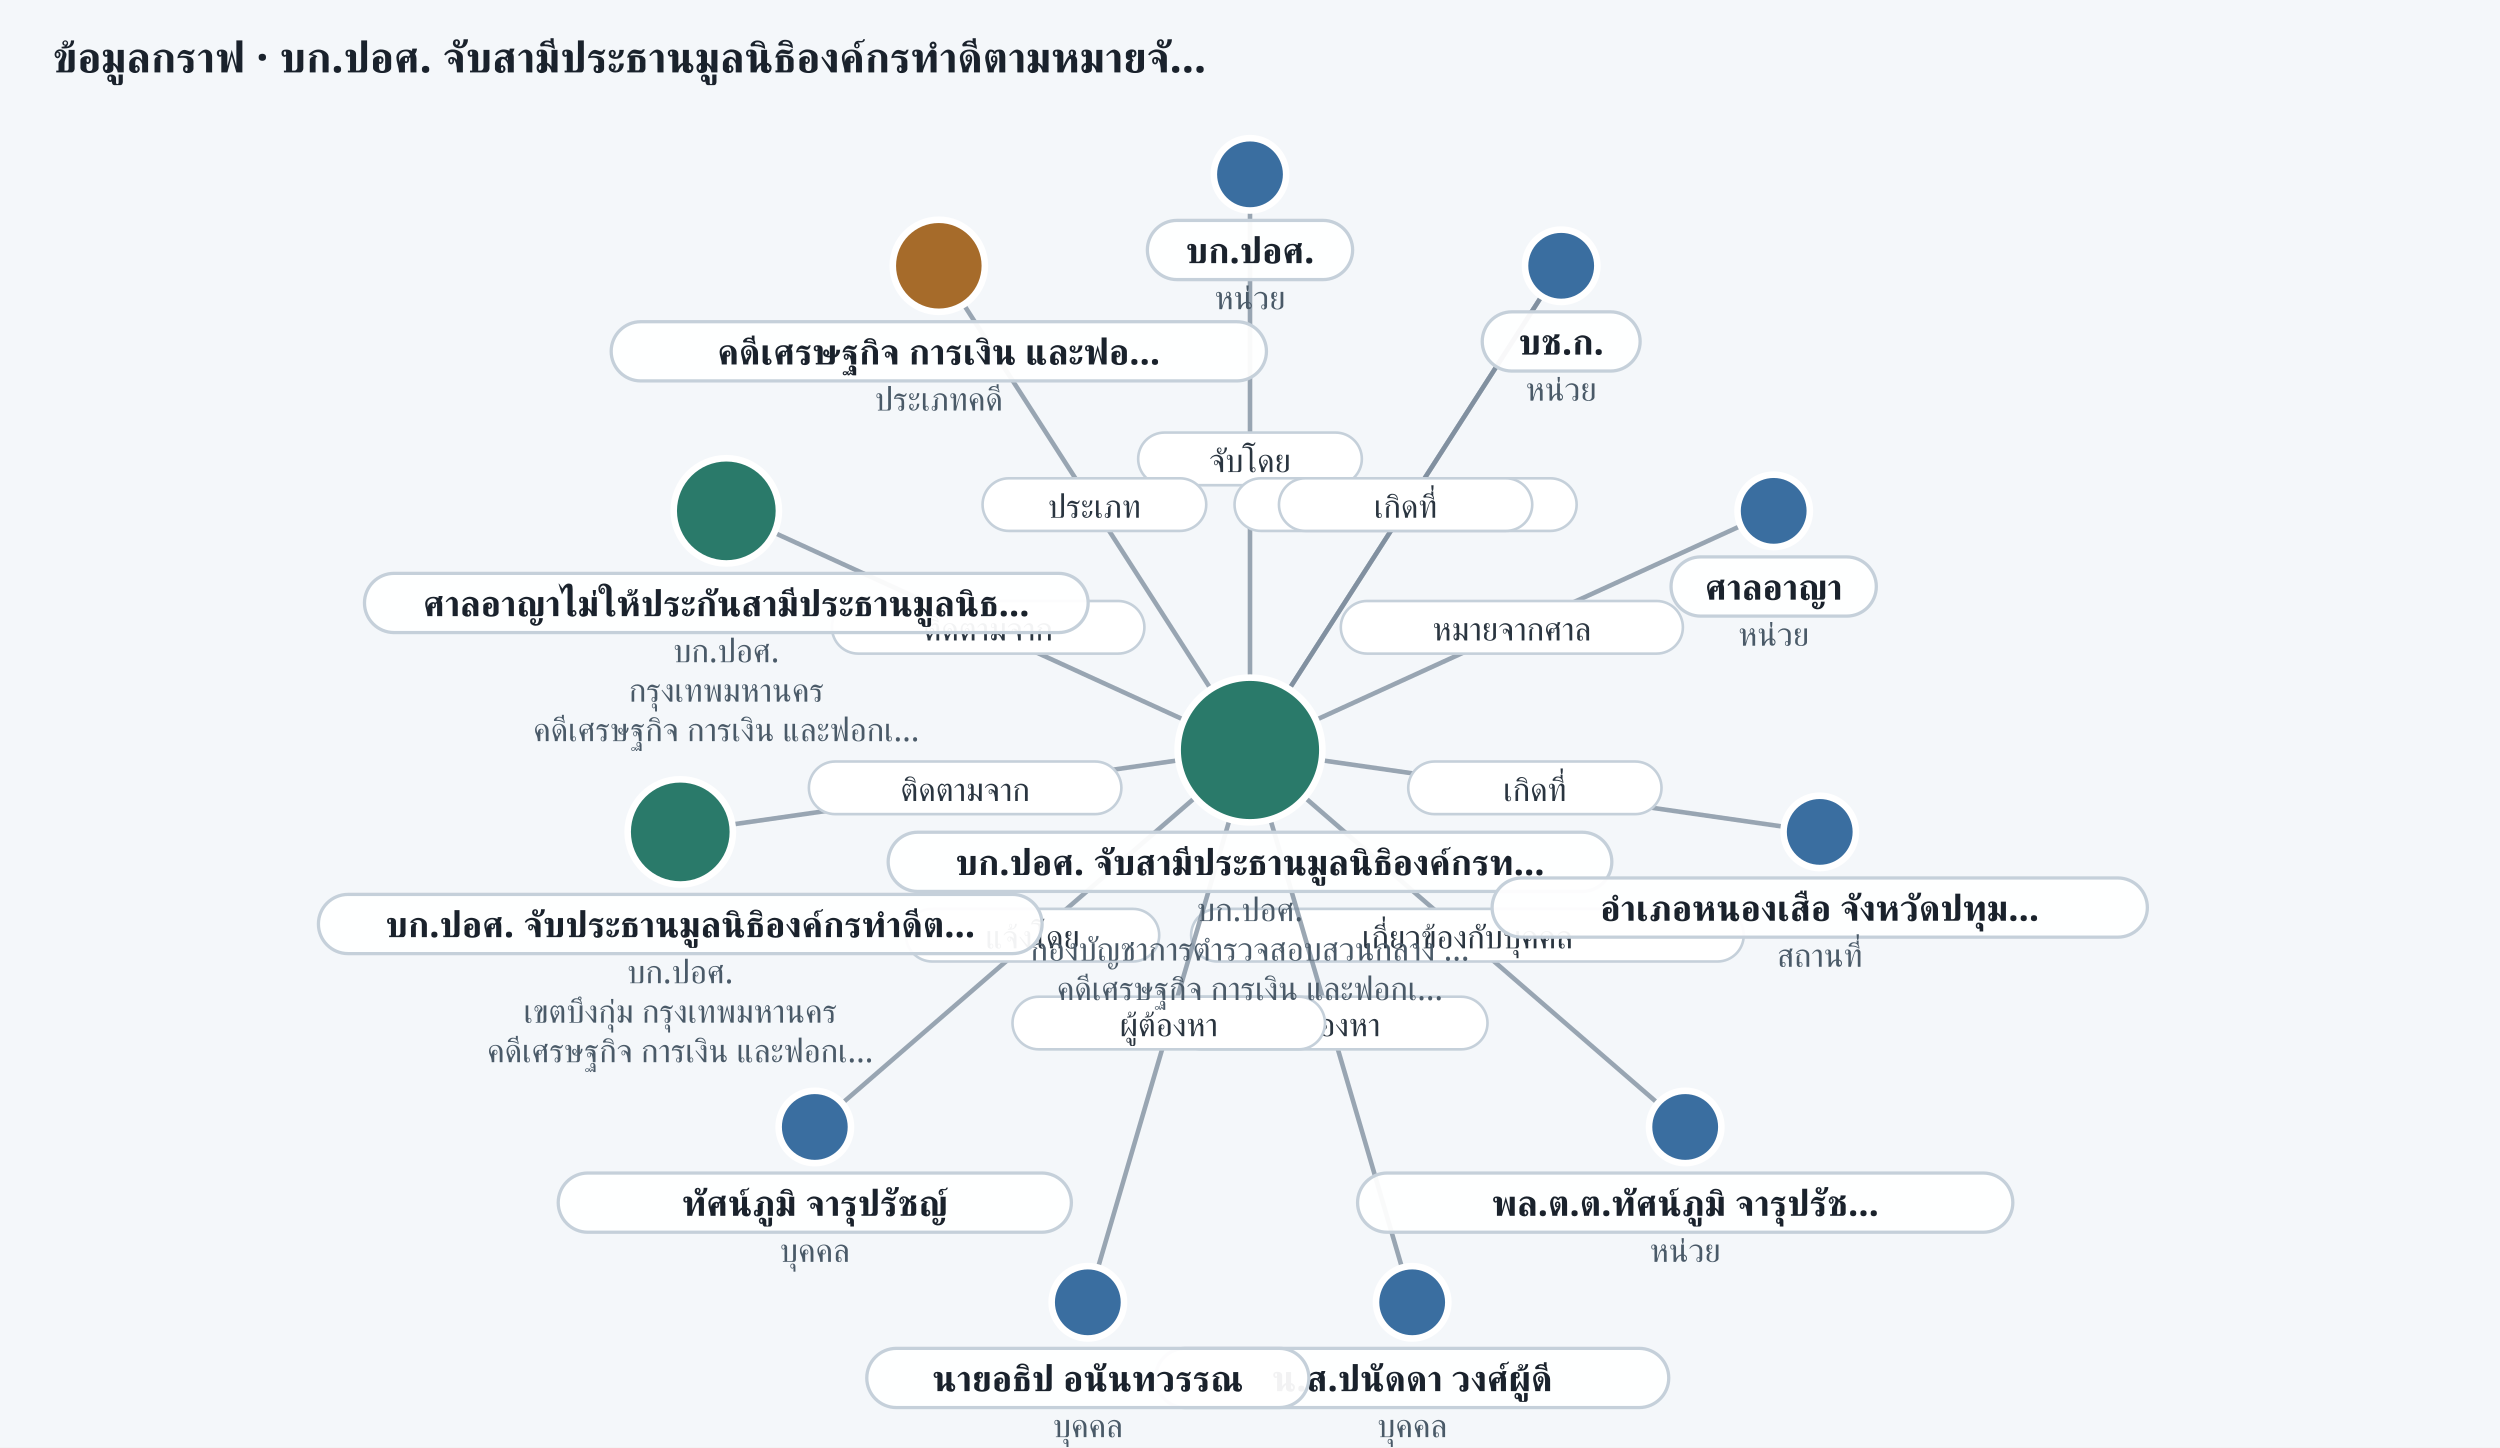
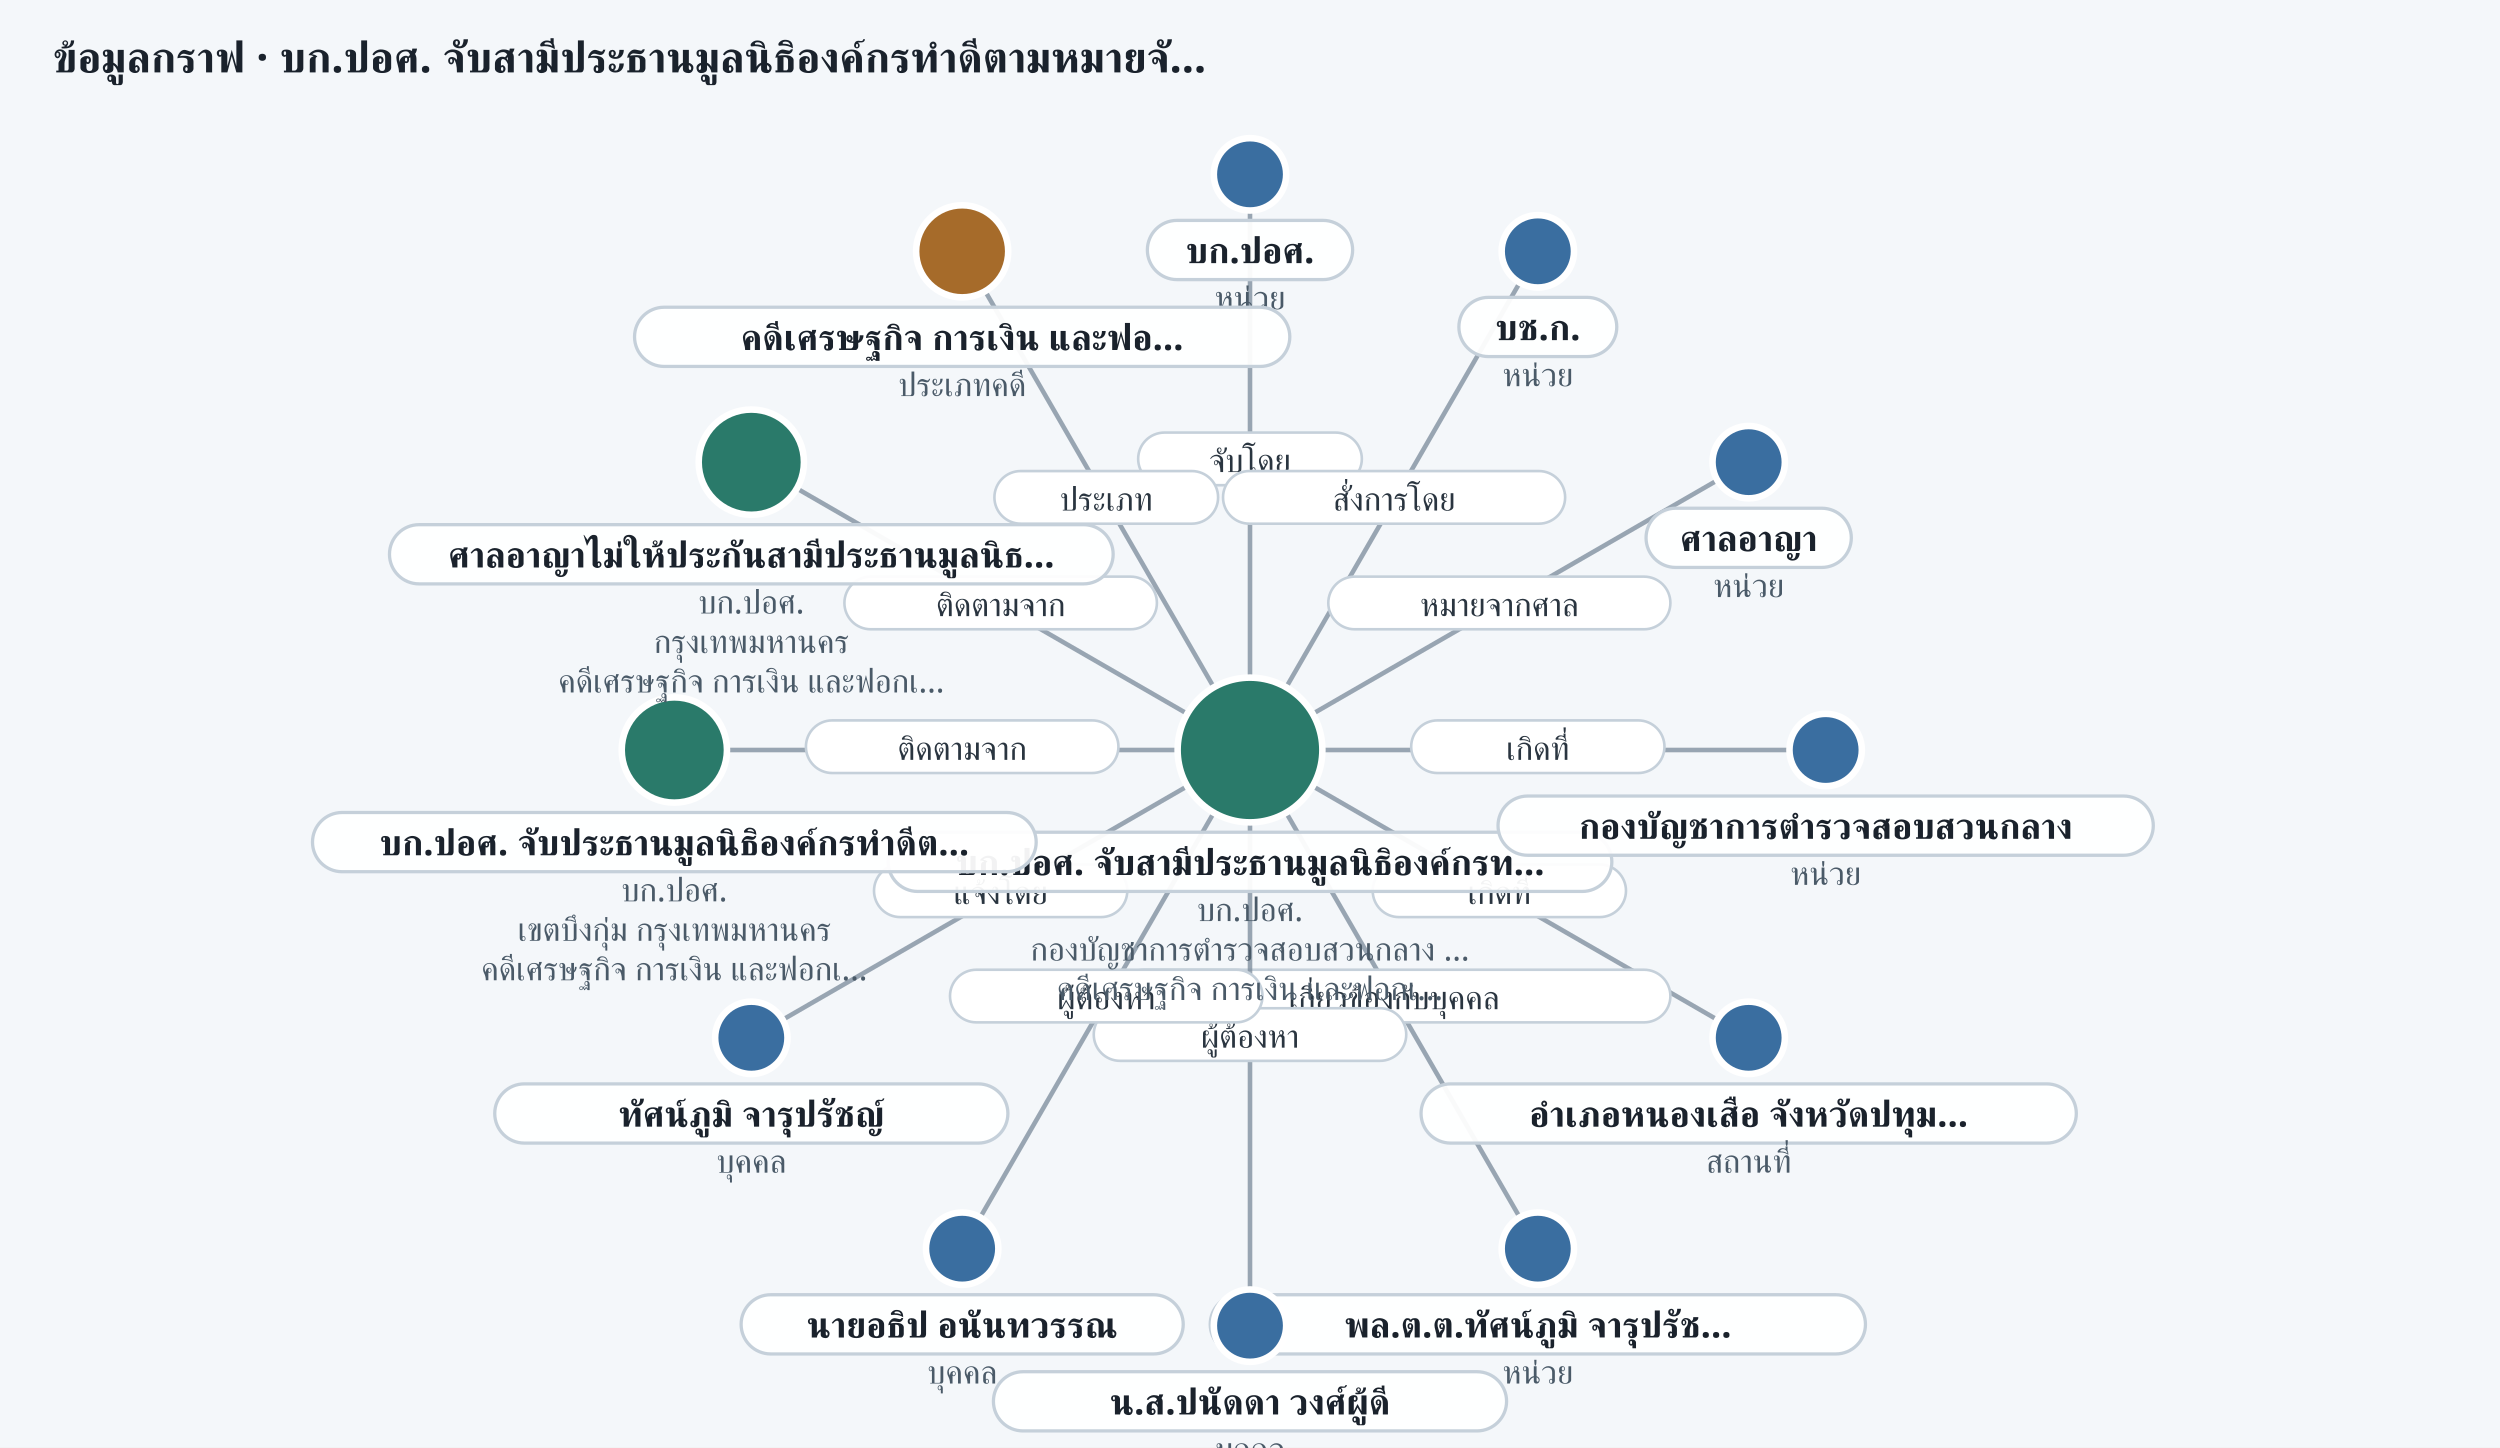
<svg xmlns="http://www.w3.org/2000/svg" width="760" height="440" viewBox="0 0 760 440" role="img" aria-label="ego graph 20261107-econ-01">
  <rect width="100%" height="100%" fill="#f4f7fa" />
  <text x="16" y="22" font-size="13" font-weight="700" fill="#1a222c" font-family="Sarabun, Anuphan, sans-serif">ข้อมูลกราฟ · บก.ปอศ. จับสามีประธานมูลนิธิองค์กรทำดีตามหมายจั…</text>
  <line x1="380.0" y1="228.0" x2="380.0" y2="53.0" stroke="#7a8a9a" stroke-width="1.4" opacity="0.75" />
  <rect x="346.0" y="131.5" width="68.0" height="16" rx="8" fill="#fff" stroke="#c5d0da" stroke-width="0.8" />
  <text x="380.0" y="143.5" text-anchor="middle" font-size="10" fill="#2a3540" font-family="Sarabun, Anuphan, sans-serif">จับโดย</text>
-   <line x1="380.0" y1="228.0" x2="474.6" y2="80.8" stroke="#7a8a9a" stroke-width="1.4" opacity="0.75" />
-   <rect x="375.3" y="145.4" width="104.0" height="16" rx="8" fill="#fff" stroke="#c5d0da" stroke-width="0.8" />
-   <text x="427.3" y="157.4" text-anchor="middle" font-size="10" fill="#2a3540" font-family="Sarabun, Anuphan, sans-serif">สั่งการโดย</text>
-   <line x1="380.0" y1="228.0" x2="539.2" y2="155.3" stroke="#7a8a9a" stroke-width="1.4" opacity="0.75" />
-   <rect x="407.6" y="182.7" width="104.0" height="16" rx="8" fill="#fff" stroke="#c5d0da" stroke-width="0.8" />
-   <text x="459.6" y="194.7" text-anchor="middle" font-size="10" fill="#2a3540" font-family="Sarabun, Anuphan, sans-serif">หมายจากศาล</text>
-   <line x1="380.0" y1="228.0" x2="474.6" y2="80.8" stroke="#7a8a9a" stroke-width="1.4" opacity="0.75" />
-   <rect x="388.8" y="145.4" width="77.0" height="16" rx="8" fill="#fff" stroke="#c5d0da" stroke-width="0.8" />
-   <text x="427.3" y="157.4" text-anchor="middle" font-size="10" fill="#2a3540" font-family="Sarabun, Anuphan, sans-serif">เกิดที่</text>
-   <line x1="380.0" y1="228.0" x2="553.2" y2="252.9" stroke="#7a8a9a" stroke-width="1.4" opacity="0.75" />
-   <rect x="428.1" y="231.5" width="77.0" height="16" rx="8" fill="#fff" stroke="#c5d0da" stroke-width="0.8" />
-   <text x="466.6" y="243.5" text-anchor="middle" font-size="10" fill="#2a3540" font-family="Sarabun, Anuphan, sans-serif">เกิดที่</text>
-   <line x1="380.0" y1="228.0" x2="512.3" y2="342.6" stroke="#7a8a9a" stroke-width="1.4" opacity="0.75" />
-   <rect x="362.1" y="276.3" width="168.0" height="16" rx="8" fill="#fff" stroke="#c5d0da" stroke-width="0.8" />
-   <text x="446.1" y="288.3" text-anchor="middle" font-size="10" fill="#2a3540" font-family="Sarabun, Anuphan, sans-serif">เกี่ยวข้องกับบุคคล</text>
-   <line x1="380.0" y1="228.0" x2="429.3" y2="395.9" stroke="#7a8a9a" stroke-width="1.4" opacity="0.75" />
-   <rect x="357.2" y="303.0" width="95.0" height="16" rx="8" fill="#fff" stroke="#c5d0da" stroke-width="0.8" />
-   <text x="404.7" y="315.0" text-anchor="middle" font-size="10" fill="#2a3540" font-family="Sarabun, Anuphan, sans-serif">ผู้ต้องหา</text>
-   <line x1="380.0" y1="228.0" x2="330.7" y2="395.9" stroke="#7a8a9a" stroke-width="1.4" opacity="0.75" />
-   <rect x="307.8" y="303.0" width="95.0" height="16" rx="8" fill="#fff" stroke="#c5d0da" stroke-width="0.8" />
-   <text x="355.3" y="315.0" text-anchor="middle" font-size="10" fill="#2a3540" font-family="Sarabun, Anuphan, sans-serif">ผู้ต้องหา</text>
-   <line x1="380.0" y1="228.0" x2="247.7" y2="342.6" stroke="#7a8a9a" stroke-width="1.4" opacity="0.75" />
-   <rect x="275.4" y="276.3" width="77.0" height="16" rx="8" fill="#fff" stroke="#c5d0da" stroke-width="0.8" />
-   <text x="313.9" y="288.3" text-anchor="middle" font-size="10" fill="#2a3540" font-family="Sarabun, Anuphan, sans-serif">แจ้งโดย</text>
-   <line x1="380.0" y1="228.0" x2="206.8" y2="252.9" stroke="#7a8a9a" stroke-width="1.4" opacity="0.75" />
-   <rect x="245.9" y="231.5" width="95.0" height="16" rx="8" fill="#fff" stroke="#c5d0da" stroke-width="0.8" />
-   <text x="293.4" y="243.5" text-anchor="middle" font-size="10" fill="#2a3540" font-family="Sarabun, Anuphan, sans-serif">ติดตามจาก</text>
-   <line x1="220.8" y1="155.3" x2="380.0" y2="228.0" stroke="#7a8a9a" stroke-width="1.4" opacity="0.75" />
-   <rect x="252.9" y="182.7" width="95.0" height="16" rx="8" fill="#fff" stroke="#c5d0da" stroke-width="0.8" />
-   <text x="300.4" y="194.7" text-anchor="middle" font-size="10" fill="#2a3540" font-family="Sarabun, Anuphan, sans-serif">ติดตามจาก</text>
-   <line x1="380.0" y1="228.0" x2="285.4" y2="80.8" stroke="#7a8a9a" stroke-width="1.4" opacity="0.75" />
-   <rect x="298.7" y="145.4" width="68.0" height="16" rx="8" fill="#fff" stroke="#c5d0da" stroke-width="0.8" />
-   <text x="332.7" y="157.4" text-anchor="middle" font-size="10" fill="#2a3540" font-family="Sarabun, Anuphan, sans-serif">ประเภท</text>
+   <line x1="380.0" y1="228.0" x2="467.5" y2="76.4" stroke="#7a8a9a" stroke-width="1.4" opacity="0.75" />
+   <rect x="371.8" y="143.2" width="104.0" height="16" rx="8" fill="#fff" stroke="#c5d0da" stroke-width="0.8" />
+   <text x="423.8" y="155.2" text-anchor="middle" font-size="10" fill="#2a3540" font-family="Sarabun, Anuphan, sans-serif">สั่งการโดย</text>
+   <line x1="380.0" y1="228.0" x2="531.6" y2="140.5" stroke="#7a8a9a" stroke-width="1.4" opacity="0.75" />
+   <rect x="403.8" y="175.3" width="104.0" height="16" rx="8" fill="#fff" stroke="#c5d0da" stroke-width="0.8" />
+   <text x="455.8" y="187.3" text-anchor="middle" font-size="10" fill="#2a3540" font-family="Sarabun, Anuphan, sans-serif">หมายจากศาล</text>
+   <line x1="380.0" y1="228.0" x2="555.0" y2="228.0" stroke="#7a8a9a" stroke-width="1.4" opacity="0.75" />
+   <rect x="429.0" y="219.0" width="77.0" height="16" rx="8" fill="#fff" stroke="#c5d0da" stroke-width="0.8" />
+   <text x="467.5" y="231.0" text-anchor="middle" font-size="10" fill="#2a3540" font-family="Sarabun, Anuphan, sans-serif">เกิดที่</text>
+   <line x1="380.0" y1="228.0" x2="531.6" y2="315.5" stroke="#7a8a9a" stroke-width="1.4" opacity="0.75" />
+   <rect x="417.3" y="262.8" width="77.0" height="16" rx="8" fill="#fff" stroke="#c5d0da" stroke-width="0.8" />
+   <text x="455.8" y="274.8" text-anchor="middle" font-size="10" fill="#2a3540" font-family="Sarabun, Anuphan, sans-serif">เกิดที่</text>
+   <line x1="380.0" y1="228.0" x2="467.5" y2="379.6" stroke="#7a8a9a" stroke-width="1.4" opacity="0.75" />
+   <rect x="339.8" y="294.8" width="168.0" height="16" rx="8" fill="#fff" stroke="#c5d0da" stroke-width="0.8" />
+   <text x="423.8" y="306.8" text-anchor="middle" font-size="10" fill="#2a3540" font-family="Sarabun, Anuphan, sans-serif">เกี่ยวข้องกับบุคคล</text>
+   <line x1="380.0" y1="228.0" x2="380.0" y2="403.0" stroke="#7a8a9a" stroke-width="1.4" opacity="0.75" />
+   <rect x="332.5" y="306.5" width="95.0" height="16" rx="8" fill="#fff" stroke="#c5d0da" stroke-width="0.8" />
+   <text x="380.0" y="318.5" text-anchor="middle" font-size="10" fill="#2a3540" font-family="Sarabun, Anuphan, sans-serif">ผู้ต้องหา</text>
+   <line x1="380.0" y1="228.0" x2="292.5" y2="379.6" stroke="#7a8a9a" stroke-width="1.4" opacity="0.75" />
+   <rect x="288.8" y="294.8" width="95.0" height="16" rx="8" fill="#fff" stroke="#c5d0da" stroke-width="0.8" />
+   <text x="336.3" y="306.8" text-anchor="middle" font-size="10" fill="#2a3540" font-family="Sarabun, Anuphan, sans-serif">ผู้ต้องหา</text>
+   <line x1="380.0" y1="228.0" x2="228.4" y2="315.5" stroke="#7a8a9a" stroke-width="1.4" opacity="0.75" />
+   <rect x="265.7" y="262.8" width="77.0" height="16" rx="8" fill="#fff" stroke="#c5d0da" stroke-width="0.8" />
+   <text x="304.2" y="274.8" text-anchor="middle" font-size="10" fill="#2a3540" font-family="Sarabun, Anuphan, sans-serif">แจ้งโดย</text>
+   <line x1="380.0" y1="228.0" x2="205.0" y2="228.0" stroke="#7a8a9a" stroke-width="1.4" opacity="0.75" />
+   <rect x="245.0" y="219.0" width="95.0" height="16" rx="8" fill="#fff" stroke="#c5d0da" stroke-width="0.8" />
+   <text x="292.5" y="231.0" text-anchor="middle" font-size="10" fill="#2a3540" font-family="Sarabun, Anuphan, sans-serif">ติดตามจาก</text>
+   <line x1="228.4" y1="140.5" x2="380.0" y2="228.0" stroke="#7a8a9a" stroke-width="1.4" opacity="0.75" />
+   <rect x="256.7" y="175.3" width="95.0" height="16" rx="8" fill="#fff" stroke="#c5d0da" stroke-width="0.8" />
+   <text x="304.2" y="187.3" text-anchor="middle" font-size="10" fill="#2a3540" font-family="Sarabun, Anuphan, sans-serif">ติดตามจาก</text>
+   <line x1="380.0" y1="228.0" x2="292.5" y2="76.4" stroke="#7a8a9a" stroke-width="1.4" opacity="0.75" />
+   <rect x="302.3" y="143.2" width="68.0" height="16" rx="8" fill="#fff" stroke="#c5d0da" stroke-width="0.8" />
+   <text x="336.3" y="155.2" text-anchor="middle" font-size="10" fill="#2a3540" font-family="Sarabun, Anuphan, sans-serif">ประเภท</text>
  <circle cx="380.0" cy="228.0" r="22" fill="#2a7a6a" stroke="#fff" stroke-width="2" />
  <rect x="270.0" y="253.0" width="220.0" height="18" rx="9" fill="rgba(255,255,255,0.94)" stroke="#c5d0da" />
  <text x="380.0" y="266.0" text-anchor="middle" font-size="11" font-weight="600" fill="#1a222c" font-family="Sarabun, Anuphan, sans-serif">บก.ปอศ. จับสามีประธานมูลนิธิองค์กรท…</text>
  <text x="380.0" y="280.0" text-anchor="middle" font-size="10" fill="#4a5a68" font-family="Sarabun, Anuphan, sans-serif">บก.ปอศ.</text>
  <text x="380.0" y="292.0" text-anchor="middle" font-size="10" fill="#4a5a68" font-family="Sarabun, Anuphan, sans-serif">กองบัญชาการตำรวจสอบสวนกลาง …</text>
  <text x="380.0" y="304.0" text-anchor="middle" font-size="10" fill="#4a5a68" font-family="Sarabun, Anuphan, sans-serif">คดีเศรษฐกิจ การเงิน และฟอกเ…</text>
  <circle cx="380.0" cy="53.0" r="11" fill="#3a6ea0" stroke="#fff" stroke-width="2" />
  <rect x="348.8" y="67.0" width="62.4" height="18" rx="9" fill="rgba(255,255,255,0.94)" stroke="#c5d0da" />
  <text x="380.0" y="80.0" text-anchor="middle" font-size="11" font-weight="600" fill="#1a222c" font-family="Sarabun, Anuphan, sans-serif">บก.ปอศ.</text>
  <text x="380.0" y="94.0" text-anchor="middle" font-size="10" fill="#4a5a68" font-family="Sarabun, Anuphan, sans-serif">หน่วย</text>
-   <circle cx="474.6" cy="80.8" r="11" fill="#3a6ea0" stroke="#fff" stroke-width="2" />
-   <rect x="450.6" y="94.8" width="48.0" height="18" rx="9" fill="rgba(255,255,255,0.94)" stroke="#c5d0da" />
-   <text x="474.6" y="107.8" text-anchor="middle" font-size="11" font-weight="600" fill="#1a222c" font-family="Sarabun, Anuphan, sans-serif">บช.ก.</text>
-   <text x="474.6" y="121.8" text-anchor="middle" font-size="10" fill="#4a5a68" font-family="Sarabun, Anuphan, sans-serif">หน่วย</text>
-   <circle cx="539.2" cy="155.3" r="11" fill="#3a6ea0" stroke="#fff" stroke-width="2" />
-   <rect x="508.0" y="169.3" width="62.4" height="18" rx="9" fill="rgba(255,255,255,0.94)" stroke="#c5d0da" />
-   <text x="539.2" y="182.3" text-anchor="middle" font-size="11" font-weight="600" fill="#1a222c" font-family="Sarabun, Anuphan, sans-serif">ศาลอาญา</text>
-   <text x="539.2" y="196.3" text-anchor="middle" font-size="10" fill="#4a5a68" font-family="Sarabun, Anuphan, sans-serif">หน่วย</text>
-   <circle cx="553.2" cy="252.9" r="11" fill="#3a6ea0" stroke="#fff" stroke-width="2" />
-   <rect x="453.6" y="266.9" width="199.2" height="18" rx="9" fill="rgba(255,255,255,0.94)" stroke="#c5d0da" />
-   <text x="553.2" y="279.9" text-anchor="middle" font-size="11" font-weight="600" fill="#1a222c" font-family="Sarabun, Anuphan, sans-serif">อำเภอหนองเสือ จังหวัดปทุม…</text>
-   <text x="553.2" y="293.9" text-anchor="middle" font-size="10" fill="#4a5a68" font-family="Sarabun, Anuphan, sans-serif">สถานที่</text>
-   <circle cx="512.3" cy="342.6" r="11" fill="#3a6ea0" stroke="#fff" stroke-width="2" />
-   <rect x="412.7" y="356.6" width="199.2" height="18" rx="9" fill="rgba(255,255,255,0.94)" stroke="#c5d0da" />
-   <text x="512.3" y="369.6" text-anchor="middle" font-size="11" font-weight="600" fill="#1a222c" font-family="Sarabun, Anuphan, sans-serif">พล.ต.ต.ทัศน์ภูมิ จารุปรัช…</text>
-   <text x="512.3" y="383.6" text-anchor="middle" font-size="10" fill="#4a5a68" font-family="Sarabun, Anuphan, sans-serif">หน่วย</text>
-   <circle cx="429.3" cy="395.9" r="11" fill="#3a6ea0" stroke="#fff" stroke-width="2" />
-   <rect x="351.3" y="409.9" width="156.0" height="18" rx="9" fill="rgba(255,255,255,0.94)" stroke="#c5d0da" />
-   <text x="429.3" y="422.9" text-anchor="middle" font-size="11" font-weight="600" fill="#1a222c" font-family="Sarabun, Anuphan, sans-serif">น.ส.ปนัดดา วงศ์ผู้ดี</text>
-   <text x="429.3" y="436.9" text-anchor="middle" font-size="10" fill="#4a5a68" font-family="Sarabun, Anuphan, sans-serif">บุคคล</text>
-   <circle cx="330.7" cy="395.9" r="11" fill="#3a6ea0" stroke="#fff" stroke-width="2" />
-   <rect x="263.5" y="409.9" width="134.4" height="18" rx="9" fill="rgba(255,255,255,0.94)" stroke="#c5d0da" />
-   <text x="330.7" y="422.9" text-anchor="middle" font-size="11" font-weight="600" fill="#1a222c" font-family="Sarabun, Anuphan, sans-serif">นายอธิป อนันทวรรณ</text>
-   <text x="330.7" y="436.9" text-anchor="middle" font-size="10" fill="#4a5a68" font-family="Sarabun, Anuphan, sans-serif">บุคคล</text>
-   <circle cx="247.7" cy="342.6" r="11" fill="#3a6ea0" stroke="#fff" stroke-width="2" />
-   <rect x="169.7" y="356.6" width="156.0" height="18" rx="9" fill="rgba(255,255,255,0.94)" stroke="#c5d0da" />
-   <text x="247.7" y="369.6" text-anchor="middle" font-size="11" font-weight="600" fill="#1a222c" font-family="Sarabun, Anuphan, sans-serif">ทัศน์ภูมิ จารุปรัชญ์</text>
-   <text x="247.7" y="383.6" text-anchor="middle" font-size="10" fill="#4a5a68" font-family="Sarabun, Anuphan, sans-serif">บุคคล</text>
-   <circle cx="206.8" cy="252.9" r="16" fill="#2a7a6a" stroke="#fff" stroke-width="2" />
-   <rect x="96.8" y="271.9" width="220.0" height="18" rx="9" fill="rgba(255,255,255,0.94)" stroke="#c5d0da" />
-   <text x="206.8" y="284.9" text-anchor="middle" font-size="11" font-weight="600" fill="#1a222c" font-family="Sarabun, Anuphan, sans-serif">บก.ปอศ. จับประธานมูลนิธิองค์กรทำดีต…</text>
-   <text x="206.8" y="298.9" text-anchor="middle" font-size="10" fill="#4a5a68" font-family="Sarabun, Anuphan, sans-serif">บก.ปอศ.</text>
-   <text x="206.8" y="310.9" text-anchor="middle" font-size="10" fill="#4a5a68" font-family="Sarabun, Anuphan, sans-serif">เขตบึงกุ่ม กรุงเทพมหานคร</text>
-   <text x="206.8" y="322.9" text-anchor="middle" font-size="10" fill="#4a5a68" font-family="Sarabun, Anuphan, sans-serif">คดีเศรษฐกิจ การเงิน และฟอกเ…</text>
-   <circle cx="220.8" cy="155.3" r="16" fill="#2a7a6a" stroke="#fff" stroke-width="2" />
-   <rect x="110.8" y="174.3" width="220.0" height="18" rx="9" fill="rgba(255,255,255,0.94)" stroke="#c5d0da" />
-   <text x="220.8" y="187.3" text-anchor="middle" font-size="11" font-weight="600" fill="#1a222c" font-family="Sarabun, Anuphan, sans-serif">ศาลอาญาไม่ให้ประกันสามีประธานมูลนิธ…</text>
-   <text x="220.8" y="201.3" text-anchor="middle" font-size="10" fill="#4a5a68" font-family="Sarabun, Anuphan, sans-serif">บก.ปอศ.</text>
-   <text x="220.8" y="213.3" text-anchor="middle" font-size="10" fill="#4a5a68" font-family="Sarabun, Anuphan, sans-serif">กรุงเทพมหานคร</text>
-   <text x="220.8" y="225.3" text-anchor="middle" font-size="10" fill="#4a5a68" font-family="Sarabun, Anuphan, sans-serif">คดีเศรษฐกิจ การเงิน และฟอกเ…</text>
-   <circle cx="285.4" cy="80.8" r="14" fill="#a66b2a" stroke="#fff" stroke-width="2" />
-   <rect x="185.8" y="97.8" width="199.2" height="18" rx="9" fill="rgba(255,255,255,0.94)" stroke="#c5d0da" />
-   <text x="285.4" y="110.8" text-anchor="middle" font-size="11" font-weight="600" fill="#1a222c" font-family="Sarabun, Anuphan, sans-serif">คดีเศรษฐกิจ การเงิน และฟอ…</text>
-   <text x="285.4" y="124.8" text-anchor="middle" font-size="10" fill="#4a5a68" font-family="Sarabun, Anuphan, sans-serif">ประเภทคดี</text>
+   <circle cx="467.5" cy="76.4" r="11" fill="#3a6ea0" stroke="#fff" stroke-width="2" />
+   <rect x="443.5" y="90.4" width="48.0" height="18" rx="9" fill="rgba(255,255,255,0.94)" stroke="#c5d0da" />
+   <text x="467.5" y="103.4" text-anchor="middle" font-size="11" font-weight="600" fill="#1a222c" font-family="Sarabun, Anuphan, sans-serif">บช.ก.</text>
+   <text x="467.5" y="117.4" text-anchor="middle" font-size="10" fill="#4a5a68" font-family="Sarabun, Anuphan, sans-serif">หน่วย</text>
+   <circle cx="531.6" cy="140.5" r="11" fill="#3a6ea0" stroke="#fff" stroke-width="2" />
+   <rect x="500.4" y="154.5" width="62.4" height="18" rx="9" fill="rgba(255,255,255,0.94)" stroke="#c5d0da" />
+   <text x="531.6" y="167.5" text-anchor="middle" font-size="11" font-weight="600" fill="#1a222c" font-family="Sarabun, Anuphan, sans-serif">ศาลอาญา</text>
+   <text x="531.6" y="181.5" text-anchor="middle" font-size="10" fill="#4a5a68" font-family="Sarabun, Anuphan, sans-serif">หน่วย</text>
+   <circle cx="555.0" cy="228.0" r="11" fill="#3a6ea0" stroke="#fff" stroke-width="2" />
+   <rect x="455.4" y="242.0" width="199.2" height="18" rx="9" fill="rgba(255,255,255,0.94)" stroke="#c5d0da" />
+   <text x="555.0" y="255.0" text-anchor="middle" font-size="11" font-weight="600" fill="#1a222c" font-family="Sarabun, Anuphan, sans-serif">กองบัญชาการตำรวจสอบสวนกลาง</text>
+   <text x="555.0" y="269.0" text-anchor="middle" font-size="10" fill="#4a5a68" font-family="Sarabun, Anuphan, sans-serif">หน่วย</text>
+   <circle cx="531.6" cy="315.5" r="11" fill="#3a6ea0" stroke="#fff" stroke-width="2" />
+   <rect x="432.0" y="329.5" width="199.2" height="18" rx="9" fill="rgba(255,255,255,0.94)" stroke="#c5d0da" />
+   <text x="531.6" y="342.5" text-anchor="middle" font-size="11" font-weight="600" fill="#1a222c" font-family="Sarabun, Anuphan, sans-serif">อำเภอหนองเสือ จังหวัดปทุม…</text>
+   <text x="531.6" y="356.5" text-anchor="middle" font-size="10" fill="#4a5a68" font-family="Sarabun, Anuphan, sans-serif">สถานที่</text>
+   <circle cx="467.5" cy="379.6" r="11" fill="#3a6ea0" stroke="#fff" stroke-width="2" />
+   <rect x="367.9" y="393.6" width="199.2" height="18" rx="9" fill="rgba(255,255,255,0.94)" stroke="#c5d0da" />
+   <text x="467.5" y="406.6" text-anchor="middle" font-size="11" font-weight="600" fill="#1a222c" font-family="Sarabun, Anuphan, sans-serif">พล.ต.ต.ทัศน์ภูมิ จารุปรัช…</text>
+   <text x="467.5" y="420.6" text-anchor="middle" font-size="10" fill="#4a5a68" font-family="Sarabun, Anuphan, sans-serif">หน่วย</text>
+   <circle cx="380.0" cy="403.0" r="11" fill="#3a6ea0" stroke="#fff" stroke-width="2" />
+   <rect x="302.0" y="417.0" width="156.0" height="18" rx="9" fill="rgba(255,255,255,0.94)" stroke="#c5d0da" />
+   <text x="380.0" y="430.0" text-anchor="middle" font-size="11" font-weight="600" fill="#1a222c" font-family="Sarabun, Anuphan, sans-serif">น.ส.ปนัดดา วงศ์ผู้ดี</text>
+   <text x="380.0" y="444.0" text-anchor="middle" font-size="10" fill="#4a5a68" font-family="Sarabun, Anuphan, sans-serif">บุคคล</text>
+   <circle cx="292.5" cy="379.6" r="11" fill="#3a6ea0" stroke="#fff" stroke-width="2" />
+   <rect x="225.3" y="393.6" width="134.4" height="18" rx="9" fill="rgba(255,255,255,0.94)" stroke="#c5d0da" />
+   <text x="292.5" y="406.6" text-anchor="middle" font-size="11" font-weight="600" fill="#1a222c" font-family="Sarabun, Anuphan, sans-serif">นายอธิป อนันทวรรณ</text>
+   <text x="292.5" y="420.6" text-anchor="middle" font-size="10" fill="#4a5a68" font-family="Sarabun, Anuphan, sans-serif">บุคคล</text>
+   <circle cx="228.4" cy="315.5" r="11" fill="#3a6ea0" stroke="#fff" stroke-width="2" />
+   <rect x="150.4" y="329.5" width="156.0" height="18" rx="9" fill="rgba(255,255,255,0.94)" stroke="#c5d0da" />
+   <text x="228.4" y="342.5" text-anchor="middle" font-size="11" font-weight="600" fill="#1a222c" font-family="Sarabun, Anuphan, sans-serif">ทัศน์ภูมิ จารุปรัชญ์</text>
+   <text x="228.4" y="356.5" text-anchor="middle" font-size="10" fill="#4a5a68" font-family="Sarabun, Anuphan, sans-serif">บุคคล</text>
+   <circle cx="205.0" cy="228.0" r="16" fill="#2a7a6a" stroke="#fff" stroke-width="2" />
+   <rect x="95.0" y="247.0" width="220.0" height="18" rx="9" fill="rgba(255,255,255,0.94)" stroke="#c5d0da" />
+   <text x="205.0" y="260.0" text-anchor="middle" font-size="11" font-weight="600" fill="#1a222c" font-family="Sarabun, Anuphan, sans-serif">บก.ปอศ. จับประธานมูลนิธิองค์กรทำดีต…</text>
+   <text x="205.0" y="274.0" text-anchor="middle" font-size="10" fill="#4a5a68" font-family="Sarabun, Anuphan, sans-serif">บก.ปอศ.</text>
+   <text x="205.0" y="286.0" text-anchor="middle" font-size="10" fill="#4a5a68" font-family="Sarabun, Anuphan, sans-serif">เขตบึงกุ่ม กรุงเทพมหานคร</text>
+   <text x="205.0" y="298.0" text-anchor="middle" font-size="10" fill="#4a5a68" font-family="Sarabun, Anuphan, sans-serif">คดีเศรษฐกิจ การเงิน และฟอกเ…</text>
+   <circle cx="228.4" cy="140.5" r="16" fill="#2a7a6a" stroke="#fff" stroke-width="2" />
+   <rect x="118.4" y="159.5" width="220.0" height="18" rx="9" fill="rgba(255,255,255,0.94)" stroke="#c5d0da" />
+   <text x="228.4" y="172.5" text-anchor="middle" font-size="11" font-weight="600" fill="#1a222c" font-family="Sarabun, Anuphan, sans-serif">ศาลอาญาไม่ให้ประกันสามีประธานมูลนิธ…</text>
+   <text x="228.4" y="186.5" text-anchor="middle" font-size="10" fill="#4a5a68" font-family="Sarabun, Anuphan, sans-serif">บก.ปอศ.</text>
+   <text x="228.4" y="198.5" text-anchor="middle" font-size="10" fill="#4a5a68" font-family="Sarabun, Anuphan, sans-serif">กรุงเทพมหานคร</text>
+   <text x="228.4" y="210.5" text-anchor="middle" font-size="10" fill="#4a5a68" font-family="Sarabun, Anuphan, sans-serif">คดีเศรษฐกิจ การเงิน และฟอกเ…</text>
+   <circle cx="292.5" cy="76.4" r="14" fill="#a66b2a" stroke="#fff" stroke-width="2" />
+   <rect x="192.9" y="93.4" width="199.2" height="18" rx="9" fill="rgba(255,255,255,0.94)" stroke="#c5d0da" />
+   <text x="292.5" y="106.4" text-anchor="middle" font-size="11" font-weight="600" fill="#1a222c" font-family="Sarabun, Anuphan, sans-serif">คดีเศรษฐกิจ การเงิน และฟอ…</text>
+   <text x="292.5" y="120.4" text-anchor="middle" font-size="10" fill="#4a5a68" font-family="Sarabun, Anuphan, sans-serif">ประเภทคดี</text>
</svg>
